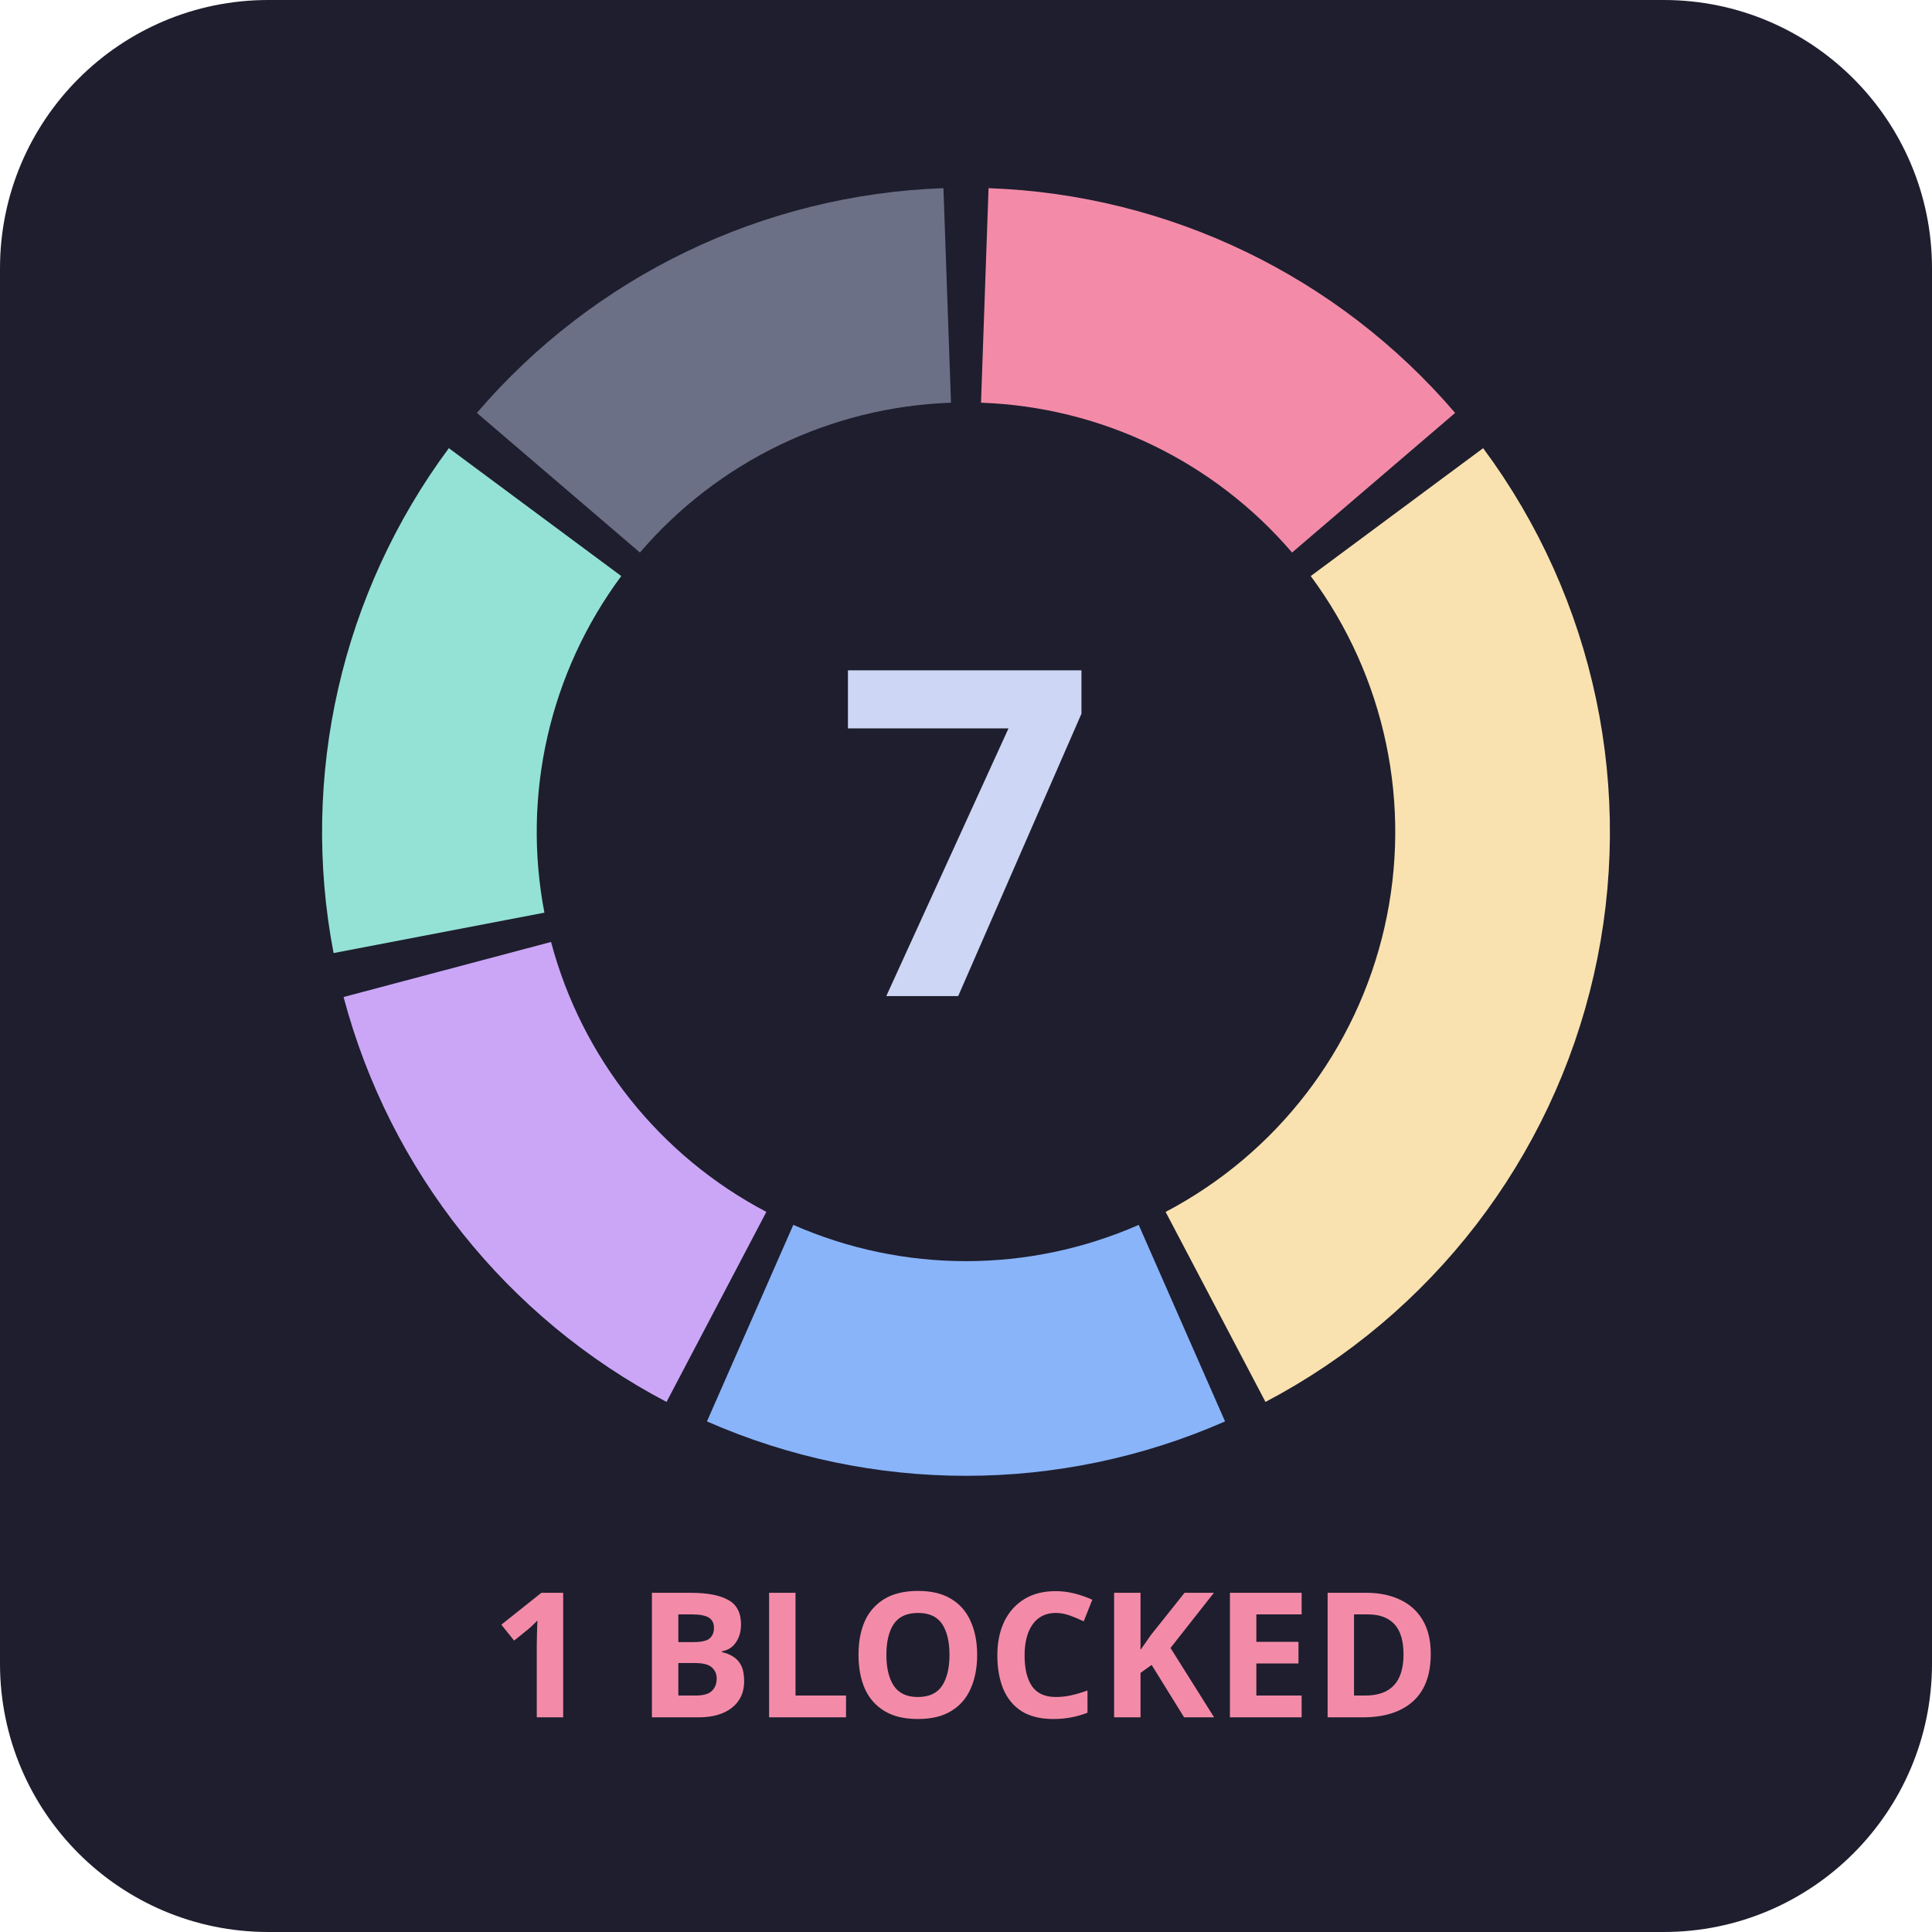
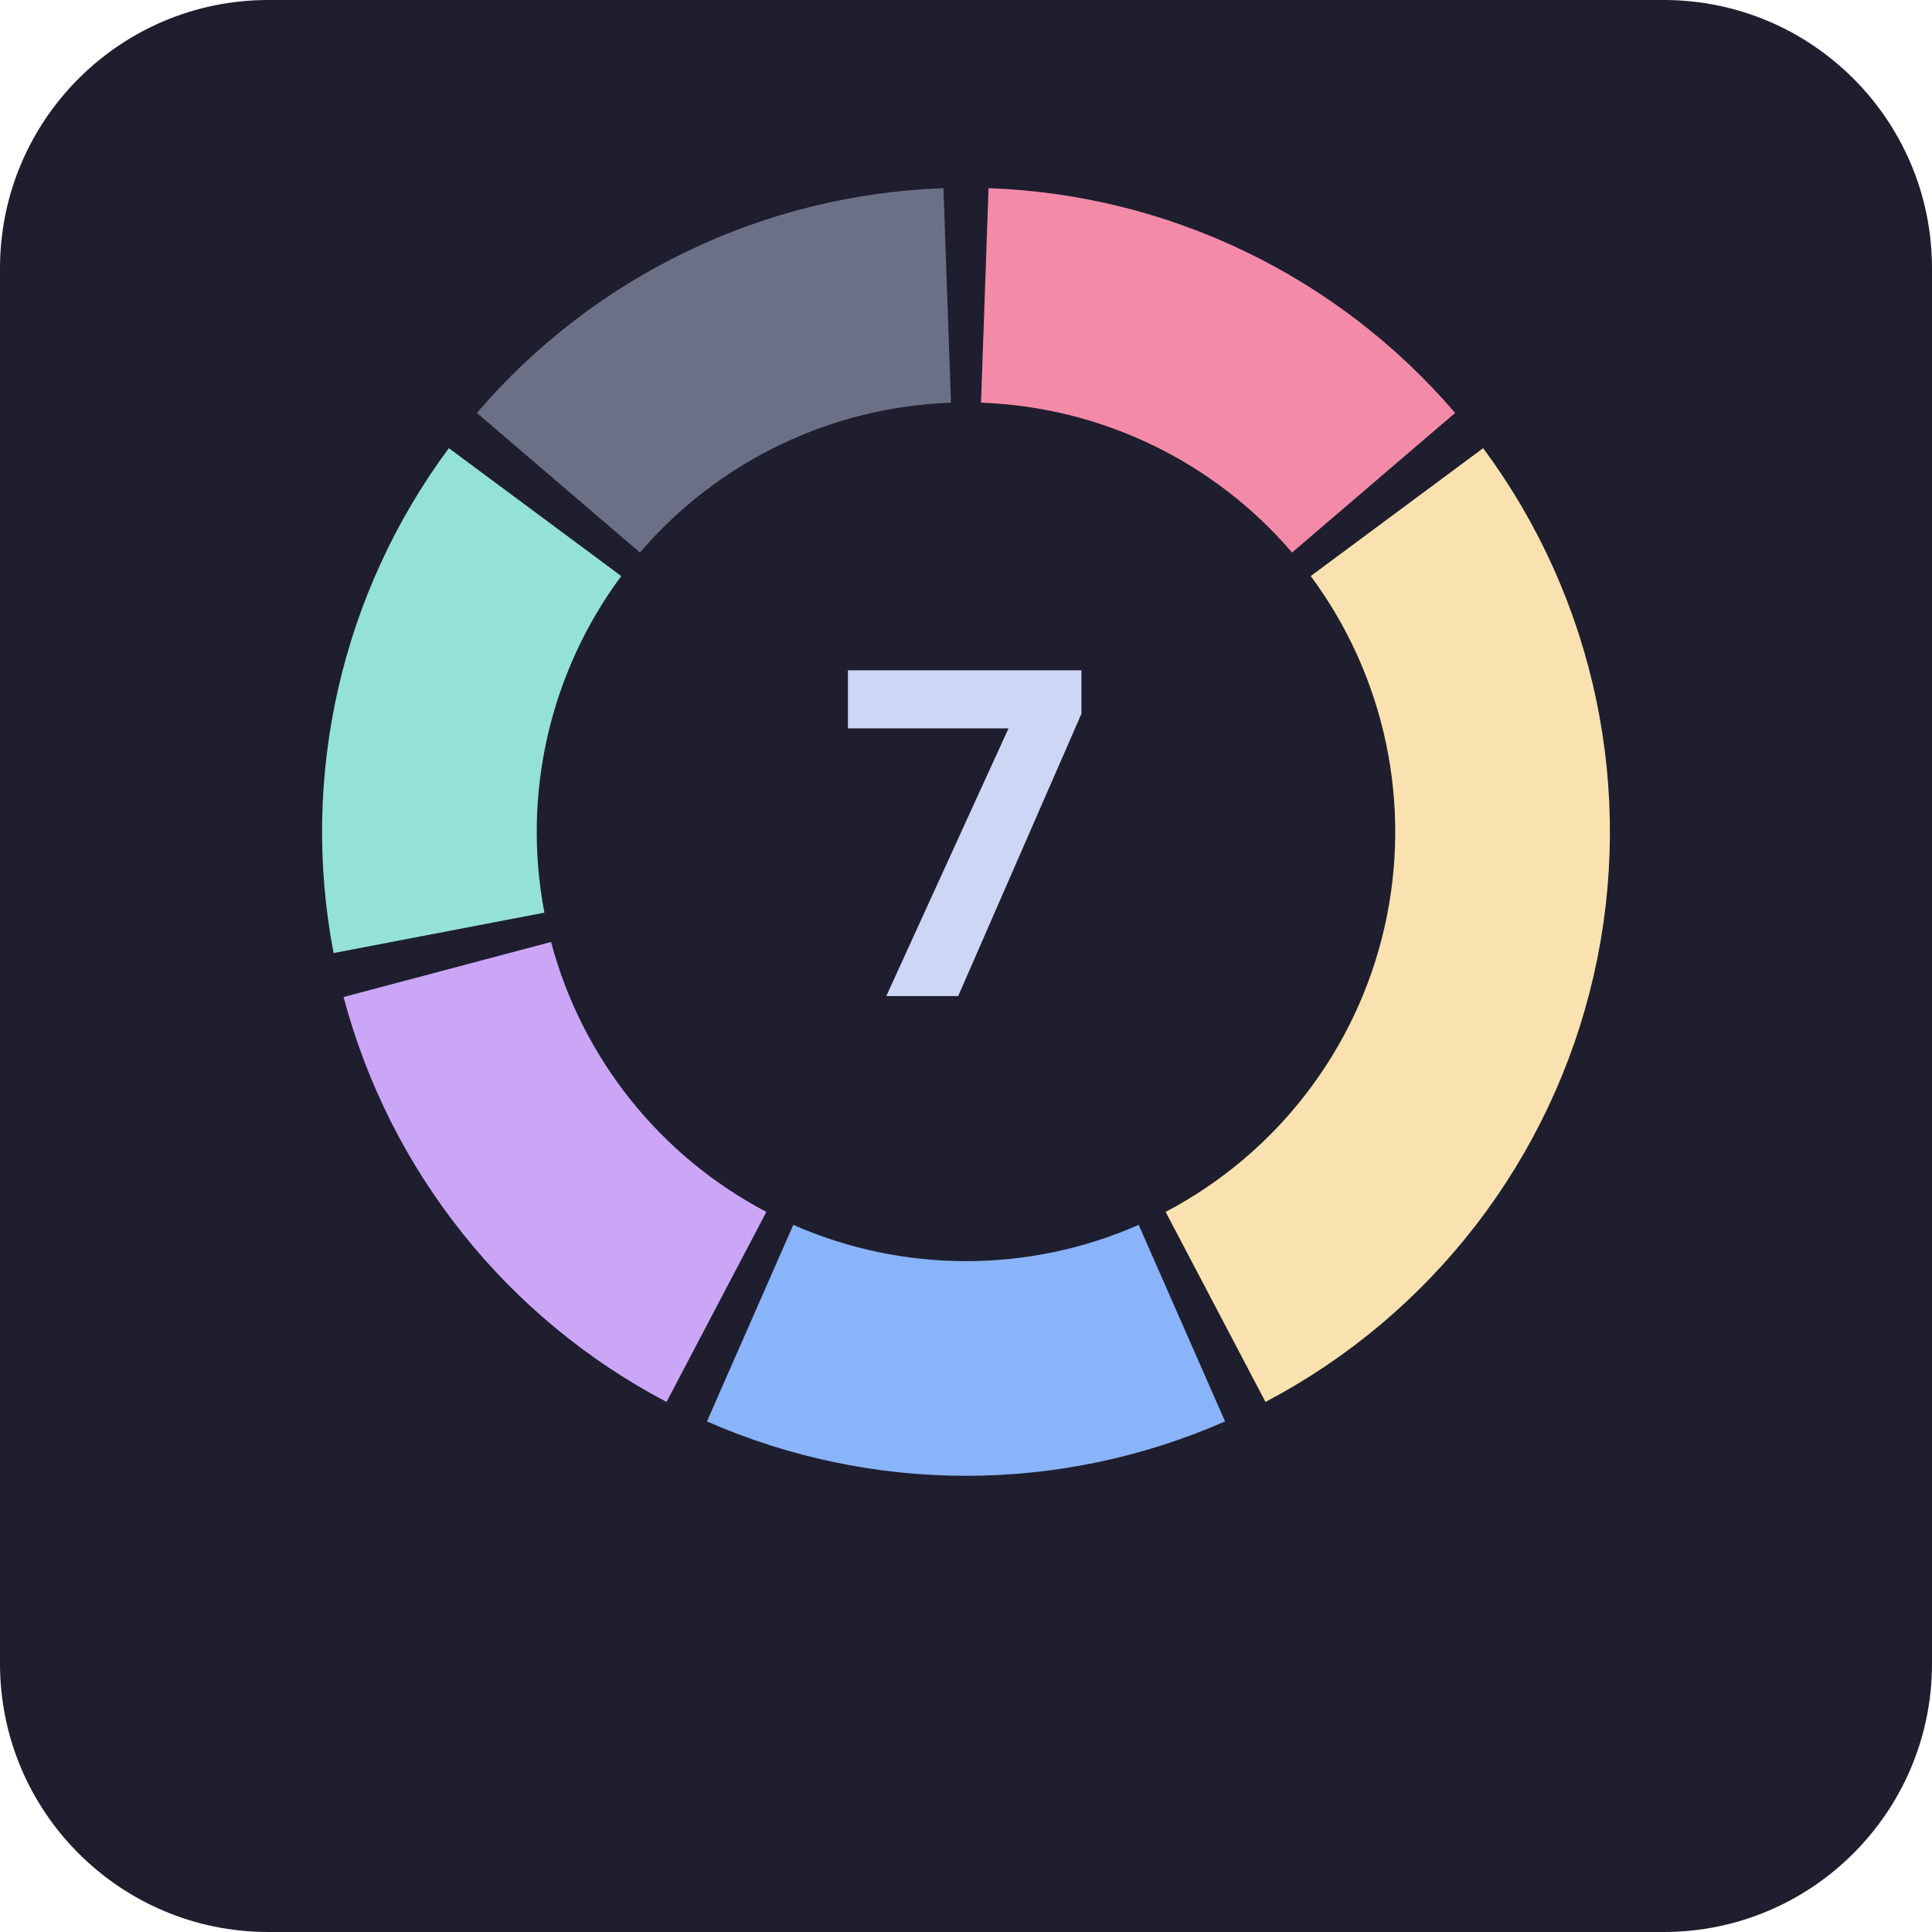
<svg xmlns="http://www.w3.org/2000/svg" viewBox="0 0 144 144">
  <rect width="144" height="144" rx="20" fill="#1e1e2e" />
  <path d="M73.4 22.02A40 40 0 0 1 102.38 35.98" fill="none" stroke="#f38ba8" stroke-width="16" />
  <path d="M104.12 38.17A40 40 0 0 1 90.6 97.41" fill="none" stroke="#f9e2af" stroke-width="16" />
  <path d="M88.09 98.62A40 40 0 0 1 55.91 98.62" fill="none" stroke="#89b4fa" stroke-width="16" />
  <path d="M53.4 97.41A40 40 0 0 1 33.34 72.26" fill="none" stroke="#cba6f7" stroke-width="16" />
  <path d="M32.72 69.53A40 40 0 0 1 39.88 38.17" fill="none" stroke="#94e2d5" stroke-width="16" />
  <path d="M41.62 35.98A40 40 0 0 1 70.6 22.02" fill="none" stroke="#6c7086" stroke-width="16" />
  <text x="72" y="74.24" fill="#cdd6f4" font-family="sans-serif" font-size="34" font-weight="700" text-anchor="middle">7</text>
-   <text x="72" y="128" fill="#f38ba8" font-family="sans-serif" font-size="13" font-weight="700" text-anchor="middle">1 BLOCKED</text>
</svg>
